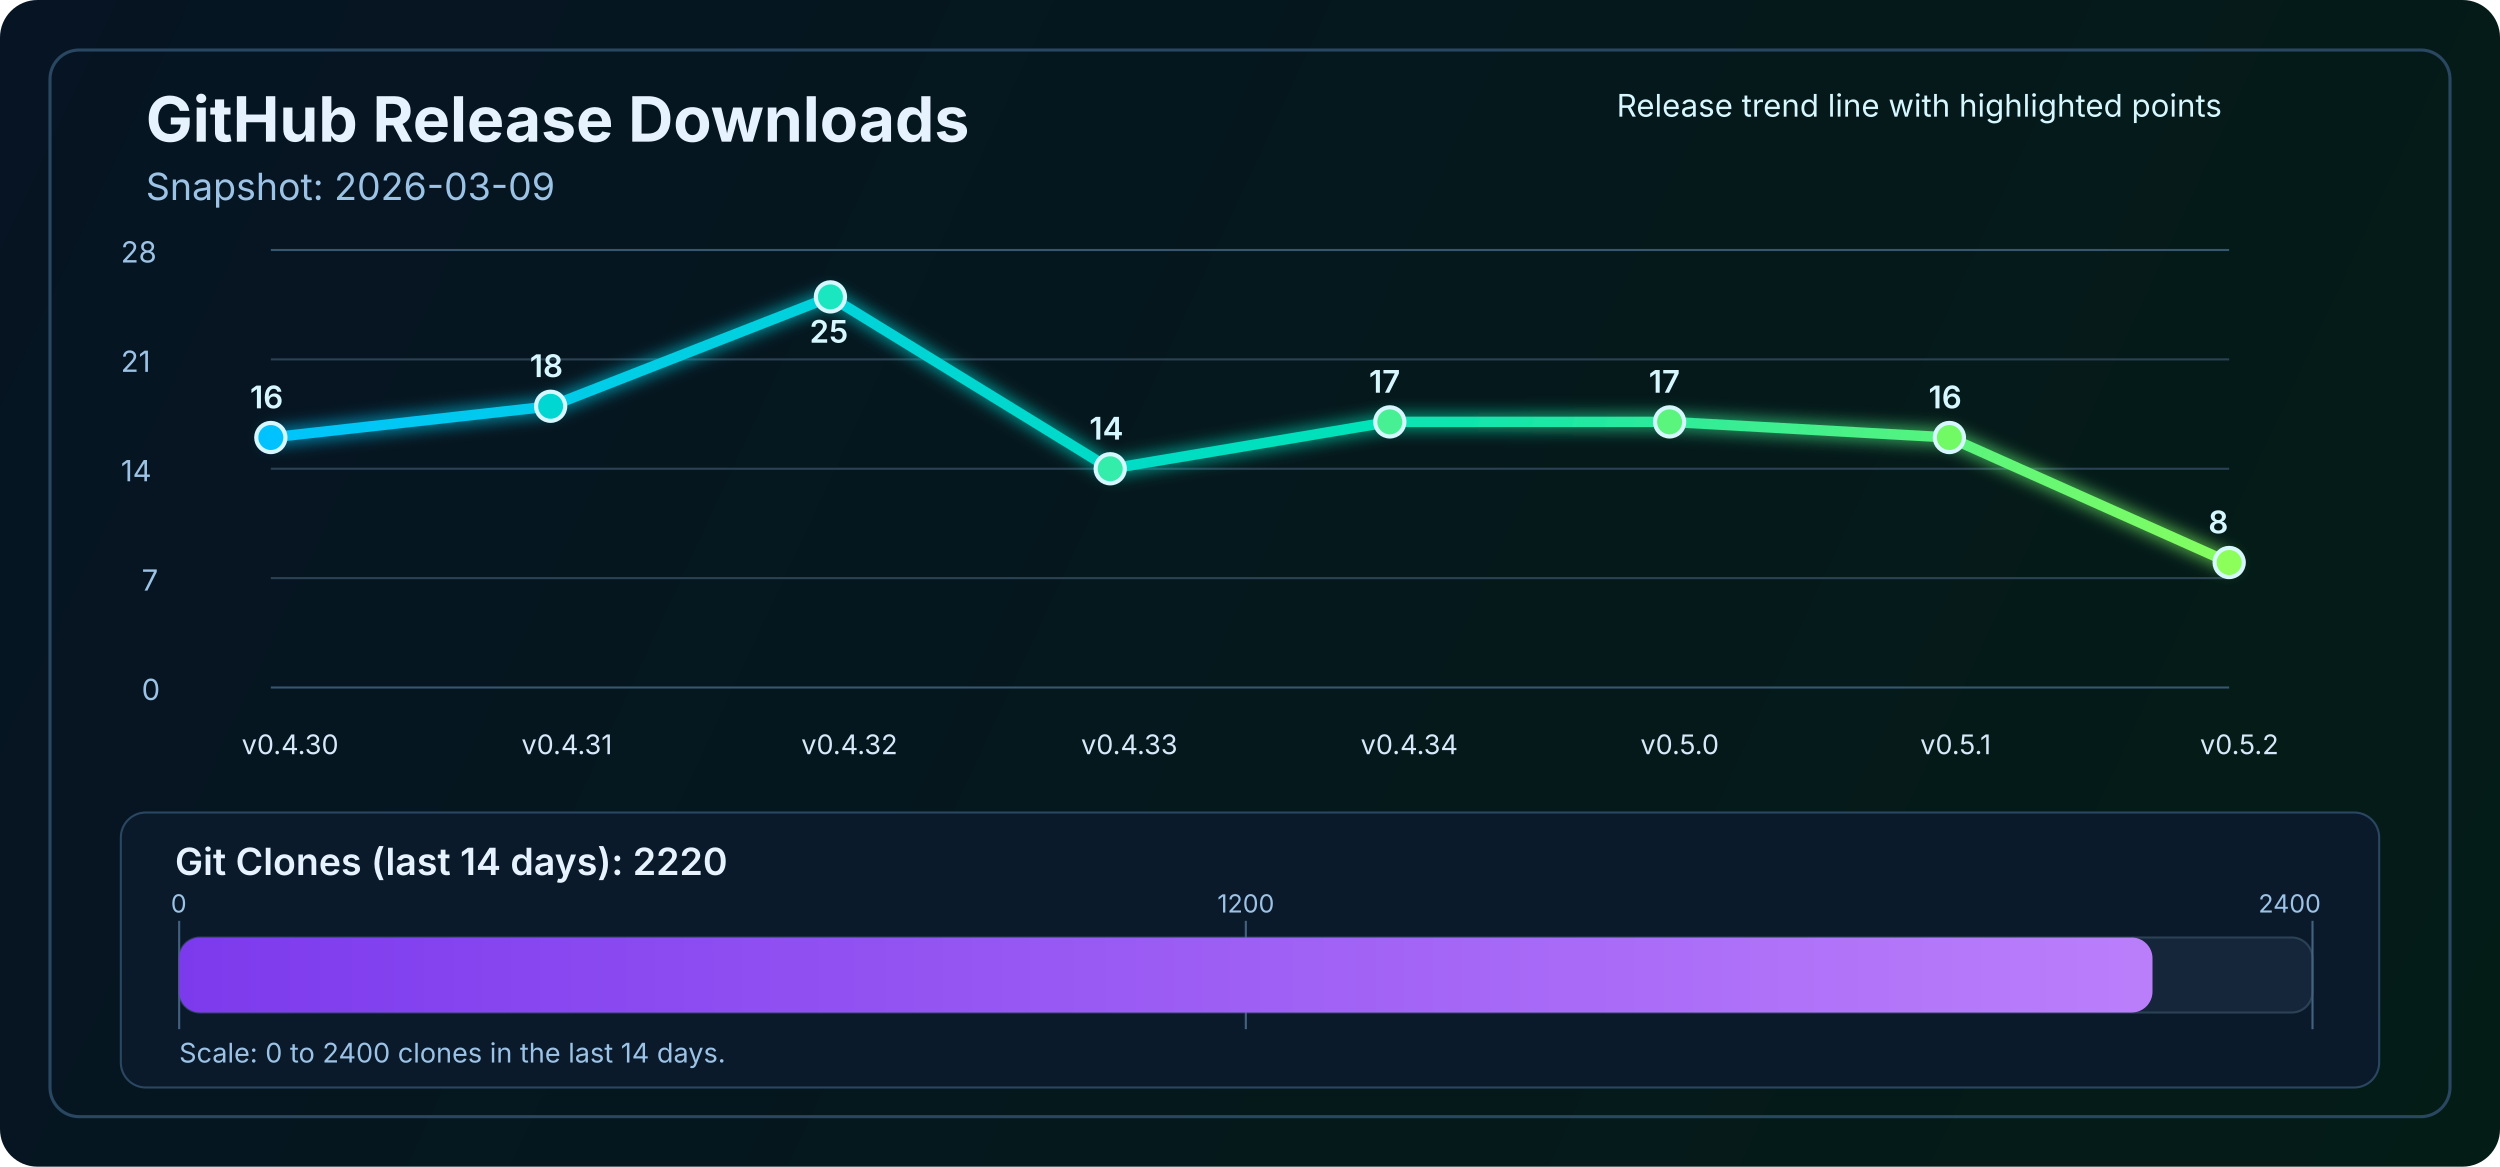
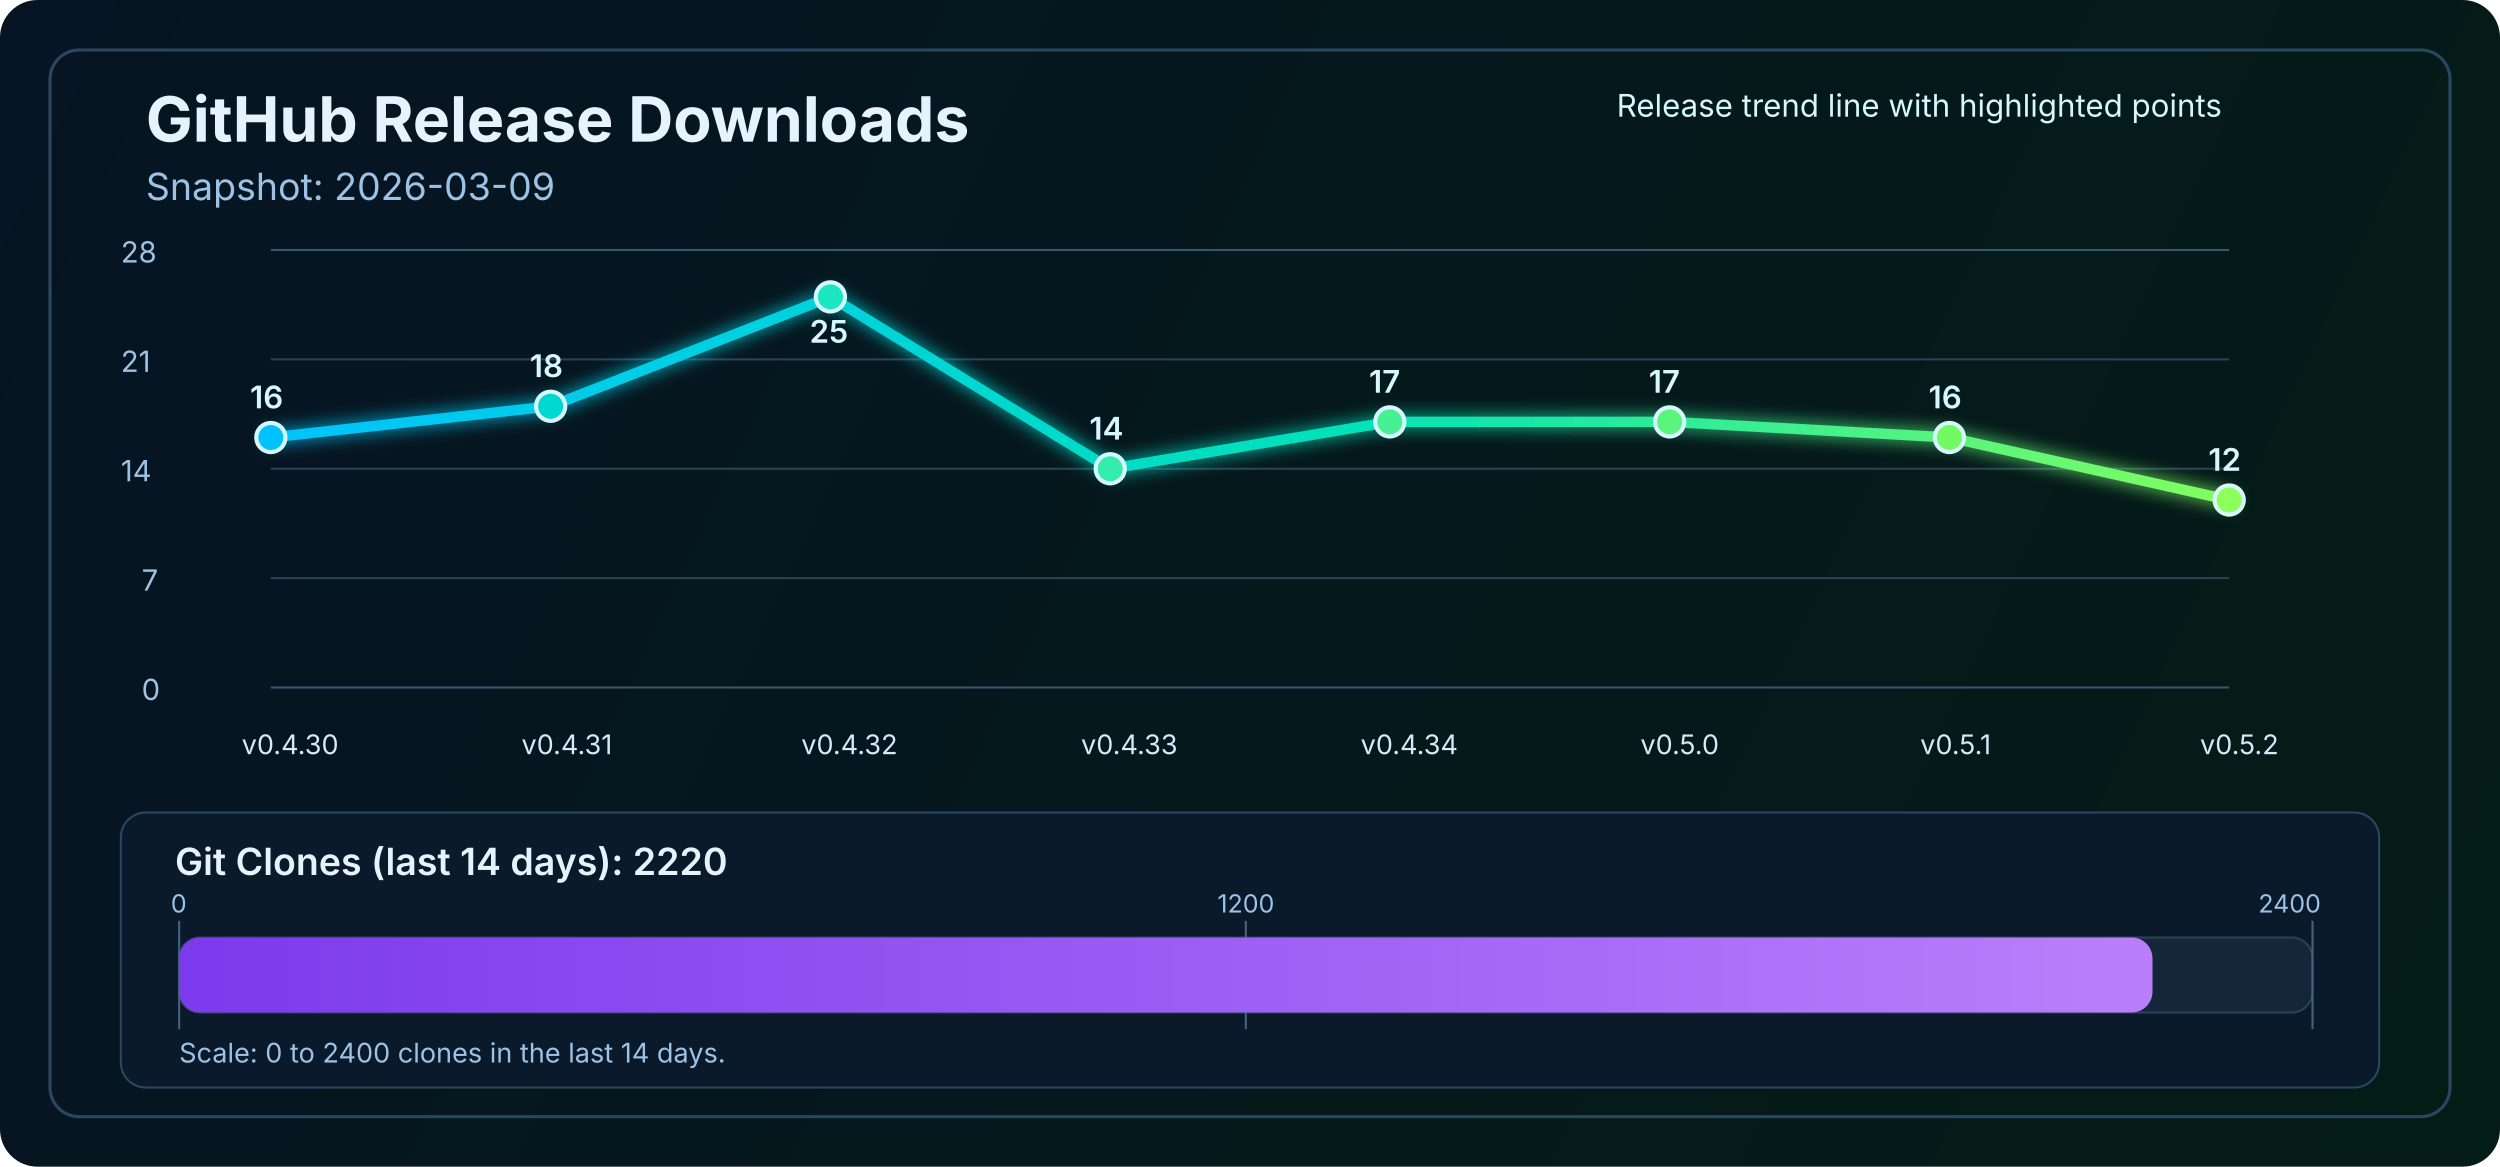
<svg xmlns="http://www.w3.org/2000/svg" width="1200" height="560" viewBox="0 0 1200 560" fill="none" role="img" aria-labelledby="title desc">
  <defs>
    <linearGradient id="bg" x1="0" y1="0" x2="1200" y2="560" gradientUnits="userSpaceOnUse">
      <stop stop-color="#061423" />
      <stop offset="1" stop-color="#041C16" />
    </linearGradient>
    <linearGradient id="line" x1="130" y1="86" x2="1070" y2="340" gradientUnits="userSpaceOnUse">
      <stop stop-color="#00C2FF" />
      <stop offset="0.55" stop-color="#00E2B8" />
      <stop offset="1" stop-color="#8CFF5A" />
    </linearGradient>
    <linearGradient id="cloneFill" x1="86" y1="450" x2="1110" y2="450" gradientUnits="userSpaceOnUse">
      <stop stop-color="#7C3AED" />
      <stop offset="1" stop-color="#C084FC" />
    </linearGradient>
    <filter id="glow" x="-50%" y="-50%" width="200%" height="200%">
      <feGaussianBlur stdDeviation="4" result="blur" />
      <feMerge>
        <feMergeNode in="blur" />
        <feMergeNode in="SourceGraphic" />
      </feMerge>
    </filter>
  </defs>
  <rect width="1200" height="560" rx="18" fill="url(#bg)" />
  <rect x="24" y="24" width="1152" height="512" rx="14" stroke="#2A4762" stroke-width="1.5" />
  <text x="70" y="68" fill="#E6F3FF" font-size="30" font-family="SF Pro Display, -apple-system, BlinkMacSystemFont, Segoe UI, sans-serif" font-weight="700">GitHub Release Downloads</text>
  <text x="70" y="96" fill="#9CC3E6" font-size="18" font-family="SF Pro Text, -apple-system, BlinkMacSystemFont, Segoe UI, sans-serif">Snapshot: 2026-03-09</text>
  <line x1="130" y1="330.0" x2="1070" y2="330.0" stroke="#37566F" stroke-width="1" />
  <line x1="130" y1="277.5" x2="1070" y2="277.5" stroke="#2B4255" stroke-width="1" />
  <line x1="130" y1="225.0" x2="1070" y2="225.0" stroke="#2B4255" stroke-width="1" />
  <line x1="130" y1="172.5" x2="1070" y2="172.5" stroke="#2B4255" stroke-width="1" />
  <line x1="130" y1="120.0" x2="1070" y2="120.0" stroke="#37566F" stroke-width="1" />
  <text x="68" y="336.0" fill="#9CC3E6" font-size="14" font-family="SF Pro Text, -apple-system, BlinkMacSystemFont, Segoe UI, sans-serif">0</text>
  <text x="68" y="283.5" fill="#9CC3E6" font-size="14" font-family="SF Pro Text, -apple-system, BlinkMacSystemFont, Segoe UI, sans-serif">7</text>
  <text x="58" y="231.0" fill="#9CC3E6" font-size="14" font-family="SF Pro Text, -apple-system, BlinkMacSystemFont, Segoe UI, sans-serif">14</text>
  <text x="58" y="178.5" fill="#9CC3E6" font-size="14" font-family="SF Pro Text, -apple-system, BlinkMacSystemFont, Segoe UI, sans-serif">21</text>
  <text x="58" y="126.0" fill="#9CC3E6" font-size="14" font-family="SF Pro Text, -apple-system, BlinkMacSystemFont, Segoe UI, sans-serif">28</text>
-   <polyline points="130.0,210.0 264.3,195.0 398.6,142.5 532.9,225.0 667.1,202.5 801.4,202.5 935.7,210.0 1070.0,270.0" fill="none" stroke="url(#line)" stroke-width="5" stroke-linecap="round" stroke-linejoin="round" filter="url(#glow)" />
+   <polyline points="130.0,210.0 264.3,195.0 398.6,142.5 532.9,225.0 667.1,202.5 801.4,202.5 935.7,210.0 1070.0,240.0" fill="none" stroke="url(#line)" stroke-width="5" stroke-linecap="round" stroke-linejoin="round" filter="url(#glow)" />
  <circle cx="130.0" cy="210.0" r="7" fill="#00C2FF" stroke="#D7F7FF" stroke-width="2" />
  <circle cx="264.3" cy="195.0" r="7" fill="#00D7D2" stroke="#D7F7FF" stroke-width="2" />
  <circle cx="398.6" cy="142.5" r="7" fill="#1AE7C0" stroke="#D7F7FF" stroke-width="2" />
  <circle cx="532.9" cy="225.0" r="7" fill="#34EDAA" stroke="#D7F7FF" stroke-width="2" />
  <circle cx="667.1" cy="202.5" r="7" fill="#47F193" stroke="#D7F7FF" stroke-width="2" />
  <circle cx="801.4" cy="202.5" r="7" fill="#5AF57D" stroke="#D7F7FF" stroke-width="2" />
  <circle cx="935.7" cy="210.0" r="7" fill="#72FA64" stroke="#D7F7FF" stroke-width="2" />
-   <circle cx="1070.0" cy="270.0" r="7" fill="#8CFF5A" stroke="#D7F7FF" stroke-width="2" />
+   <circle cx="1070.0" cy="240.0" r="7" fill="#8CFF5A" stroke="#D7F7FF" stroke-width="2" />
  <text x="116.0" y="362" fill="#D7E8F8" font-size="13" font-family="SF Pro Text, -apple-system, BlinkMacSystemFont, Segoe UI, sans-serif">v0.4.30</text>
  <text x="250.3" y="362" fill="#D7E8F8" font-size="13" font-family="SF Pro Text, -apple-system, BlinkMacSystemFont, Segoe UI, sans-serif">v0.4.31</text>
  <text x="384.6" y="362" fill="#D7E8F8" font-size="13" font-family="SF Pro Text, -apple-system, BlinkMacSystemFont, Segoe UI, sans-serif">v0.4.32</text>
  <text x="518.9" y="362" fill="#D7E8F8" font-size="13" font-family="SF Pro Text, -apple-system, BlinkMacSystemFont, Segoe UI, sans-serif">v0.4.33</text>
  <text x="653.1" y="362" fill="#D7E8F8" font-size="13" font-family="SF Pro Text, -apple-system, BlinkMacSystemFont, Segoe UI, sans-serif">v0.4.34</text>
  <text x="787.4" y="362" fill="#D7E8F8" font-size="13" font-family="SF Pro Text, -apple-system, BlinkMacSystemFont, Segoe UI, sans-serif">v0.5.0</text>
  <text x="921.7" y="362" fill="#D7E8F8" font-size="13" font-family="SF Pro Text, -apple-system, BlinkMacSystemFont, Segoe UI, sans-serif">v0.5.1</text>
  <text x="1056.0" y="362" fill="#D7E8F8" font-size="13" font-family="SF Pro Text, -apple-system, BlinkMacSystemFont, Segoe UI, sans-serif">v0.5.2</text>
  <text x="120.0" y="196.0" fill="#D7F7FF" font-size="15" font-family="SF Pro Text, -apple-system, BlinkMacSystemFont, Segoe UI, sans-serif" font-weight="600">16</text>
  <text x="254.3" y="181.0" fill="#D7F7FF" font-size="15" font-family="SF Pro Text, -apple-system, BlinkMacSystemFont, Segoe UI, sans-serif" font-weight="600">18</text>
  <text x="388.6" y="164.5" fill="#D7F7FF" font-size="15" font-family="SF Pro Text, -apple-system, BlinkMacSystemFont, Segoe UI, sans-serif" font-weight="600">25</text>
  <text x="522.9" y="211.0" fill="#D7F7FF" font-size="15" font-family="SF Pro Text, -apple-system, BlinkMacSystemFont, Segoe UI, sans-serif" font-weight="600">14</text>
  <text x="657.1" y="188.5" fill="#D7F7FF" font-size="15" font-family="SF Pro Text, -apple-system, BlinkMacSystemFont, Segoe UI, sans-serif" font-weight="600">17</text>
  <text x="791.4" y="188.5" fill="#D7F7FF" font-size="15" font-family="SF Pro Text, -apple-system, BlinkMacSystemFont, Segoe UI, sans-serif" font-weight="600">17</text>
  <text x="925.7" y="196.0" fill="#D7F7FF" font-size="15" font-family="SF Pro Text, -apple-system, BlinkMacSystemFont, Segoe UI, sans-serif" font-weight="600">16</text>
-   <text x="1060.0" y="256.0" fill="#D7F7FF" font-size="15" font-family="SF Pro Text, -apple-system, BlinkMacSystemFont, Segoe UI, sans-serif" font-weight="600">8</text>
+   <text x="1060.0" y="226.0" fill="#D7F7FF" font-size="15" font-family="SF Pro Text, -apple-system, BlinkMacSystemFont, Segoe UI, sans-serif" font-weight="600">12</text>
  <text x="776" y="56" fill="#D7F7FF" font-size="15" font-family="SF Pro Text, -apple-system, BlinkMacSystemFont, Segoe UI, sans-serif">Release trend line with highlighted points</text>
  <rect x="58" y="390" width="1084" height="132" rx="12" fill="#0A1A2B" stroke="#2A4762" stroke-width="1" />
  <text x="84" y="420" fill="#E6F3FF" font-size="18" font-family="SF Pro Text, -apple-system, BlinkMacSystemFont, Segoe UI, sans-serif" font-weight="600">Git Clones (last 14 days): 2220</text>
  <rect x="86" y="450" width="1024" height="36" rx="10" fill="#15263A" stroke="#2B4255" stroke-width="1" />
  <line x1="86" y1="442" x2="86" y2="494" stroke="#436280" stroke-width="1" />
  <line x1="598.0" y1="442" x2="598.0" y2="494" stroke="#436280" stroke-width="1" />
  <line x1="1110" y1="442" x2="1110" y2="494" stroke="#436280" stroke-width="1" />
  <rect x="86" y="450" width="947.2" height="36" rx="10" fill="url(#cloneFill)" />
  <text x="82" y="438" text-anchor="start" fill="#9CC3E6" font-size="12" font-family="SF Pro Text, -apple-system, BlinkMacSystemFont, Segoe UI, sans-serif">0</text>
  <text x="598.0" y="438" text-anchor="middle" fill="#9CC3E6" font-size="12" font-family="SF Pro Text, -apple-system, BlinkMacSystemFont, Segoe UI, sans-serif">1200</text>
  <text x="1114" y="438" text-anchor="end" fill="#9CC3E6" font-size="12" font-family="SF Pro Text, -apple-system, BlinkMacSystemFont, Segoe UI, sans-serif">2400</text>
  <text x="86" y="510" fill="#9CC3E6" font-size="13" font-family="SF Pro Text, -apple-system, BlinkMacSystemFont, Segoe UI, sans-serif">Scale: 0 to 2400 clones in the last 14 days.</text>
</svg>
